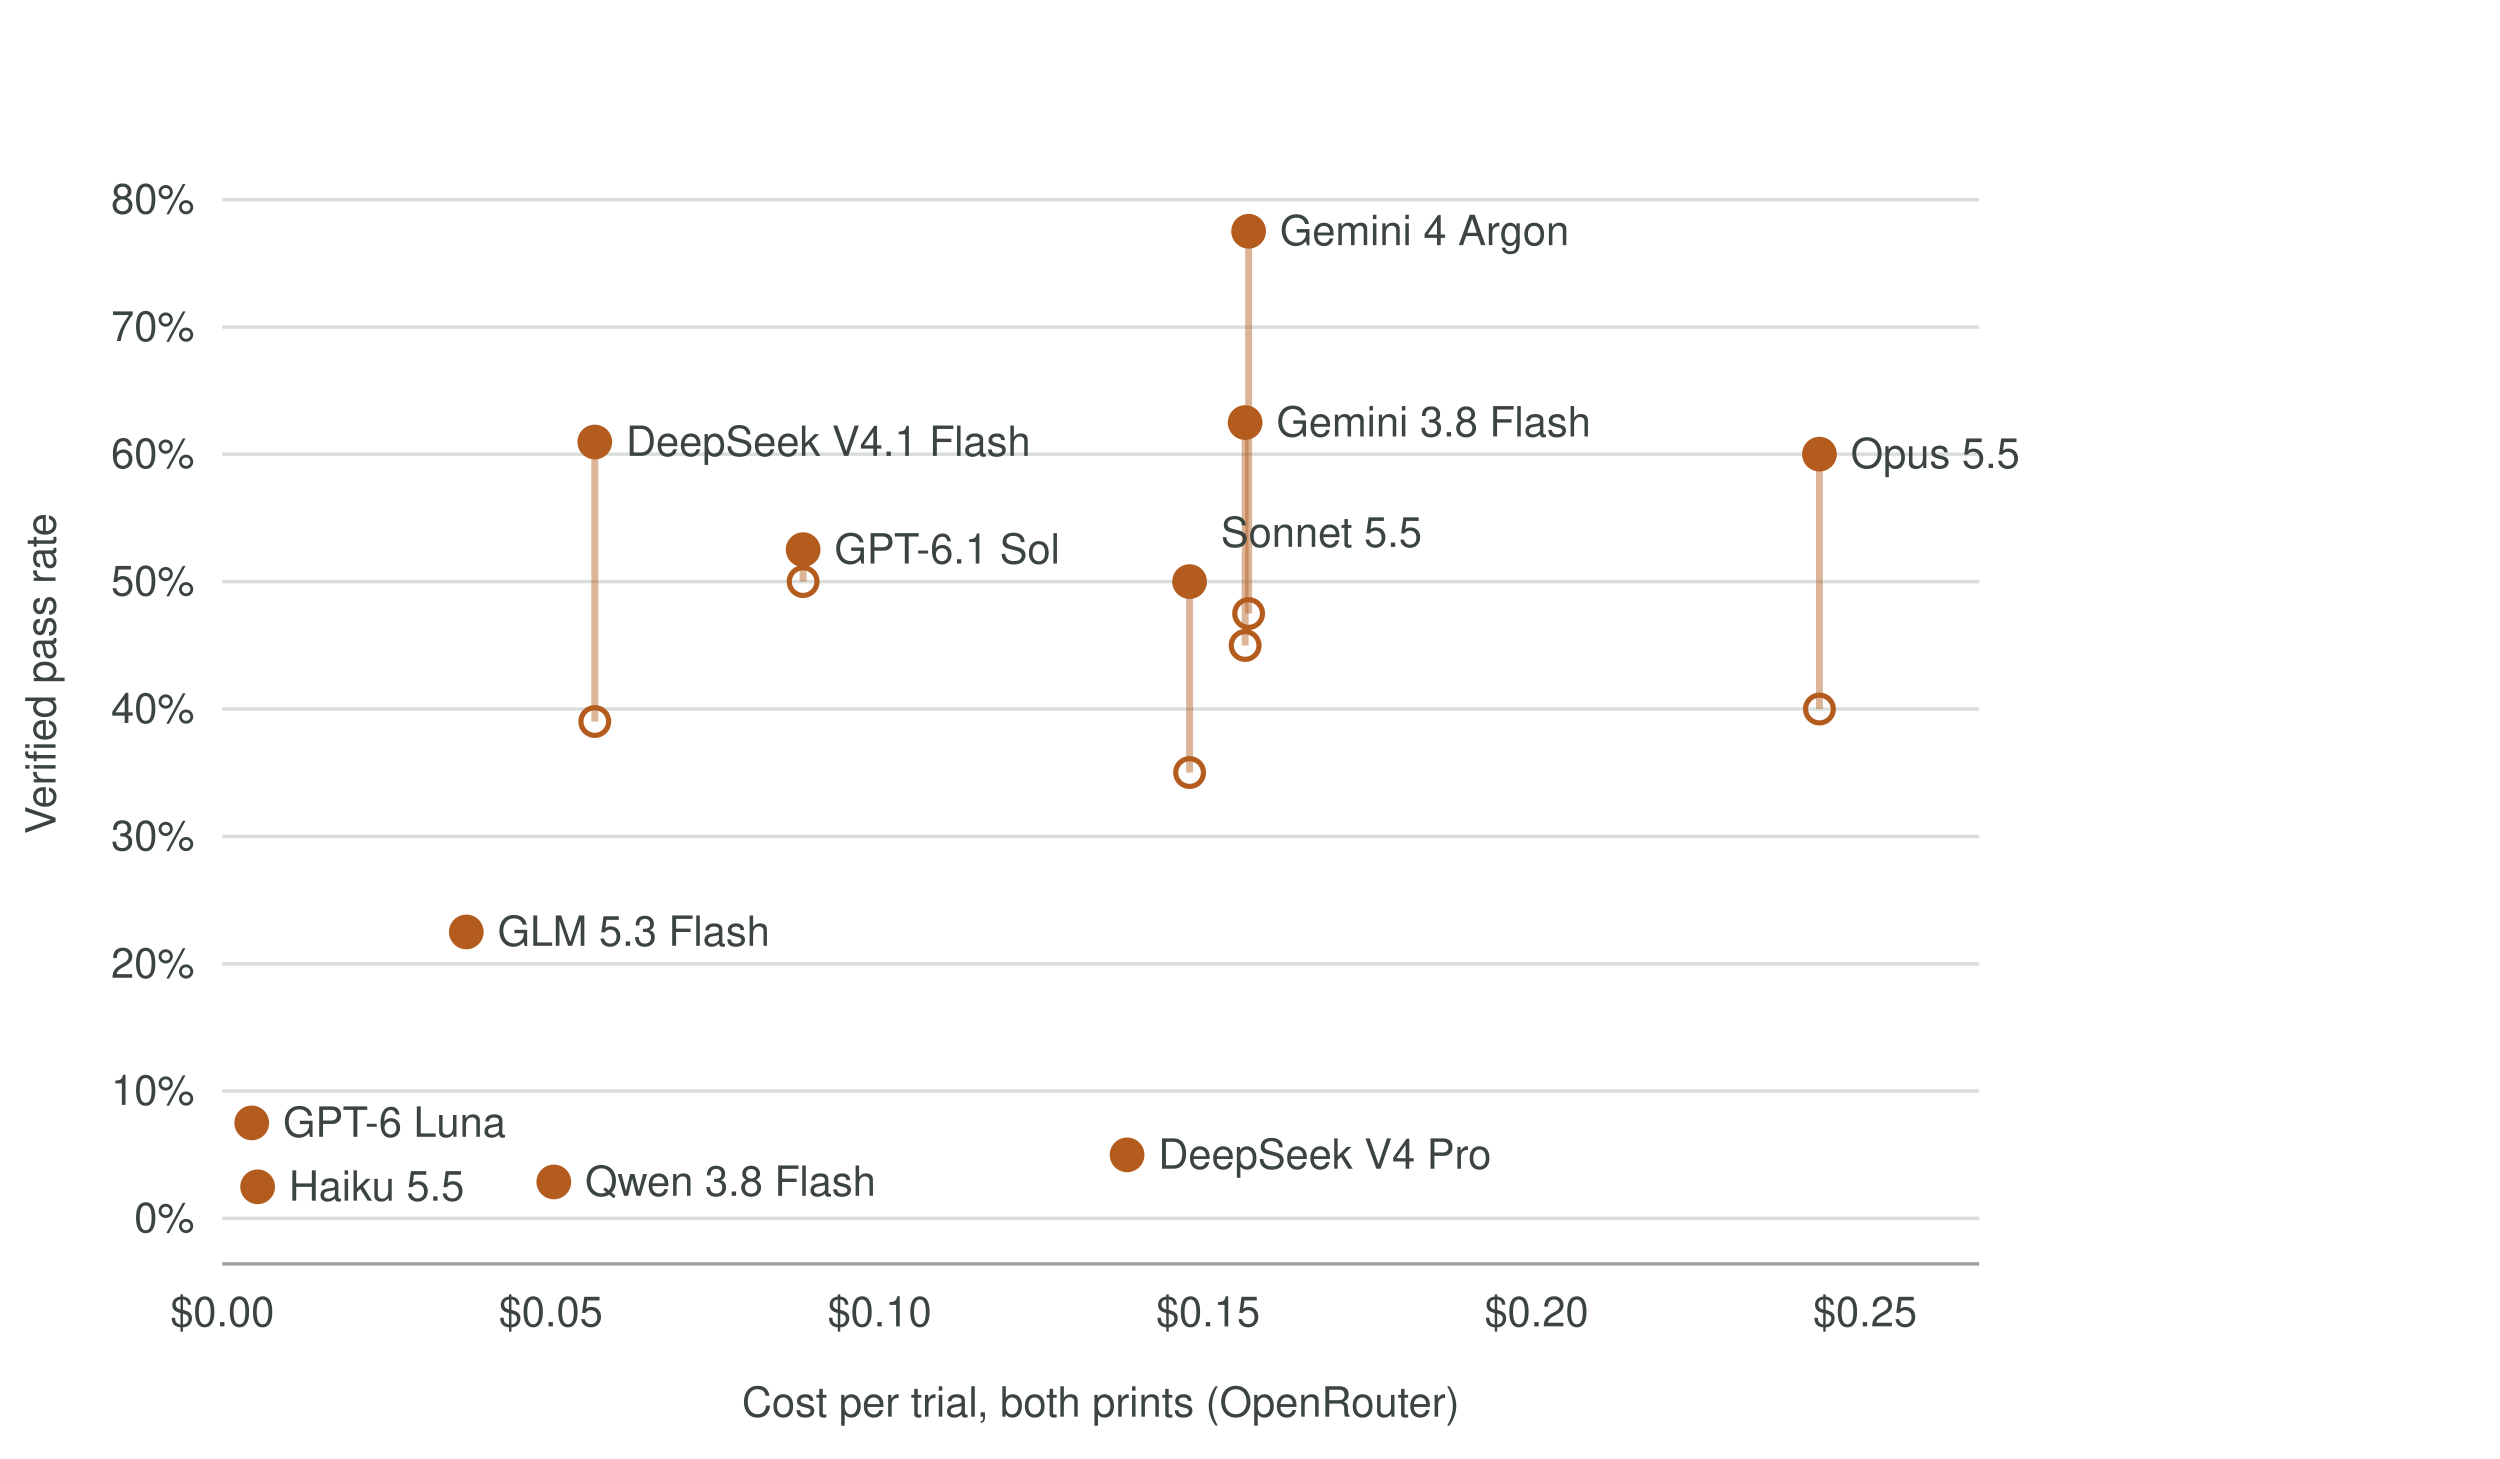
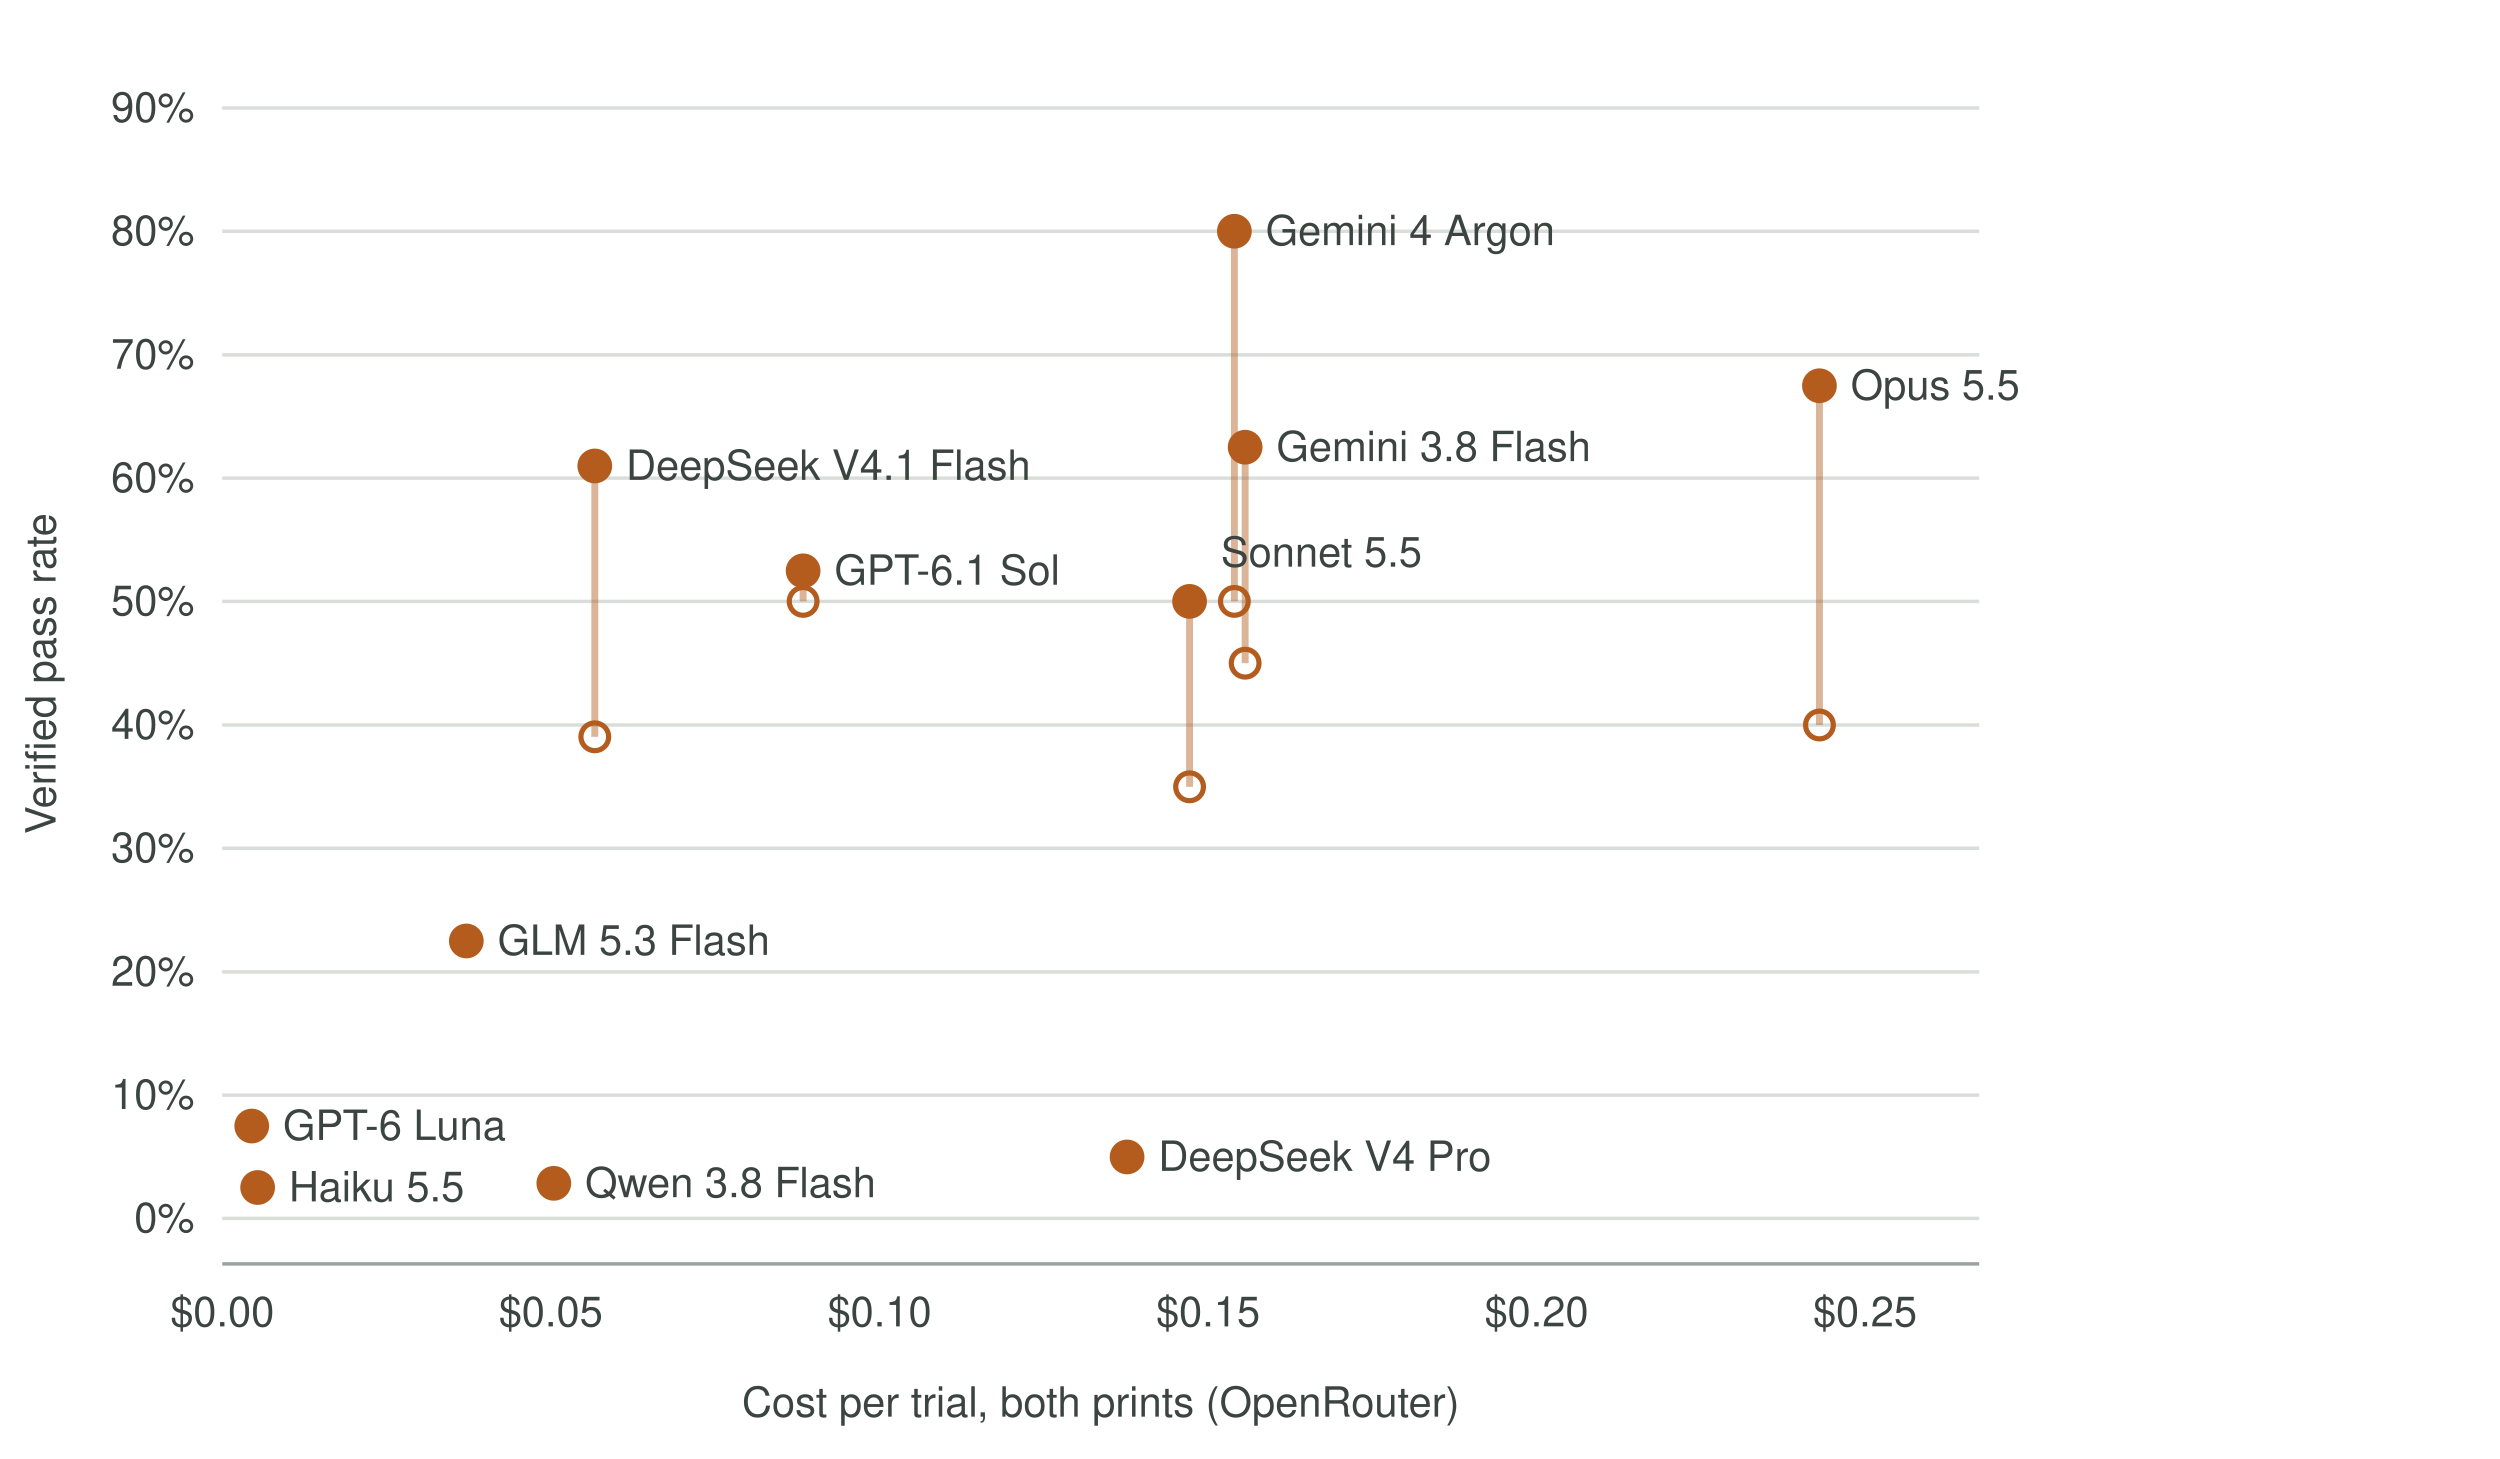
<svg xmlns="http://www.w3.org/2000/svg" viewBox="0 0 720 420" width="720" height="420" font-family="-apple-system, Segoe UI, Helvetica, Arial, sans-serif" font-size="12">
  <style>text{fill:#3b4440}.axis{stroke:#9aa39f}.grid{stroke:#d9dedb}.dot{fill:#b35c1e}.was{fill:none;stroke:#b35c1e}.rise{stroke:#b35c1e;stroke-opacity:.45}@media (prefers-color-scheme: dark){text{fill:#d6dcd9}.axis{stroke:#6c7570}.grid{stroke:#2e3633}.dot{fill:#e99a5e}.was{stroke:#e99a5e}.rise{stroke:#e99a5e}}</style>
  <line class="grid" x1="64" x2="570" y1="350.9" y2="350.9" />
  <text x="56" y="354.9" text-anchor="end">0%</text>
-   <line class="grid" x1="64" x2="570" y1="314.2" y2="314.2" />
-   <text x="56" y="318.2" text-anchor="end">10%</text>
-   <line class="grid" x1="64" x2="570" y1="277.6" y2="277.6" />
-   <text x="56" y="281.6" text-anchor="end">20%</text>
-   <line class="grid" x1="64" x2="570" y1="240.9" y2="240.9" />
-   <text x="56" y="244.9" text-anchor="end">30%</text>
-   <line class="grid" x1="64" x2="570" y1="204.2" y2="204.2" />
-   <text x="56" y="208.2" text-anchor="end">40%</text>
-   <line class="grid" x1="64" x2="570" y1="167.5" y2="167.5" />
-   <text x="56" y="171.5" text-anchor="end">50%</text>
-   <line class="grid" x1="64" x2="570" y1="130.8" y2="130.8" />
-   <text x="56" y="134.8" text-anchor="end">60%</text>
-   <line class="grid" x1="64" x2="570" y1="94.2" y2="94.2" />
-   <text x="56" y="98.2" text-anchor="end">70%</text>
-   <line class="grid" x1="64" x2="570" y1="57.5" y2="57.5" />
-   <text x="56" y="61.5" text-anchor="end">80%</text>
+   <line class="grid" x1="64" x2="570" y1="315.4" y2="315.4" />
+   <text x="56" y="319.4" text-anchor="end">10%</text>
+   <line class="grid" x1="64" x2="570" y1="279.9" y2="279.9" />
+   <text x="56" y="283.9" text-anchor="end">20%</text>
+   <line class="grid" x1="64" x2="570" y1="244.3" y2="244.3" />
+   <text x="56" y="248.3" text-anchor="end">30%</text>
+   <line class="grid" x1="64" x2="570" y1="208.8" y2="208.8" />
+   <text x="56" y="212.8" text-anchor="end">40%</text>
+   <line class="grid" x1="64" x2="570" y1="173.2" y2="173.2" />
+   <text x="56" y="177.2" text-anchor="end">50%</text>
+   <line class="grid" x1="64" x2="570" y1="137.7" y2="137.7" />
+   <text x="56" y="141.7" text-anchor="end">60%</text>
+   <line class="grid" x1="64" x2="570" y1="102.2" y2="102.2" />
+   <text x="56" y="106.2" text-anchor="end">70%</text>
+   <line class="grid" x1="64" x2="570" y1="66.6" y2="66.6" />
+   <text x="56" y="70.6" text-anchor="end">80%</text>
+   <line class="grid" x1="64" x2="570" y1="31.1" y2="31.1" />
+   <text x="56" y="35.1" text-anchor="end">90%</text>
  <text x="64.0" y="382" text-anchor="middle">$0.00</text>
  <text x="158.6" y="382" text-anchor="middle">$0.05</text>
  <text x="253.3" y="382" text-anchor="middle">$0.10</text>
  <text x="347.9" y="382" text-anchor="middle">$0.15</text>
  <text x="442.5" y="382" text-anchor="middle">$0.20</text>
  <text x="537.1" y="382" text-anchor="middle">$0.25</text>
  <line class="axis" x1="64" x2="570" y1="364" y2="364" />
  <text x="317.0" y="408" text-anchor="middle">Cost per trial, both prints (OpenRouter)</text>
  <text transform="translate(16 194.0) rotate(-90)" text-anchor="middle">Verified pass rate</text>
-   <line class="rise" x1="359.6" x2="359.6" y1="176.7" y2="66.6" stroke-width="2" />
-   <circle class="was" cx="359.6" cy="176.7" r="4" stroke-width="1.5" />
-   <circle class="dot" cx="359.6" cy="66.6" r="5" />
-   <text x="368.6" y="70.6" text-anchor="start">Gemini 4 Argon</text>
-   <line class="rise" x1="358.6" x2="358.6" y1="185.9" y2="121.7" stroke-width="2" />
-   <circle class="was" cx="358.6" cy="185.9" r="4" stroke-width="1.5" />
-   <circle class="dot" cx="358.6" cy="121.7" r="5" />
-   <text x="367.6" y="125.7" text-anchor="start">Gemini 3.8 Flash</text>
-   <line class="rise" x1="171.3" x2="171.3" y1="207.8" y2="127.3" stroke-width="2" />
-   <circle class="was" cx="171.3" cy="207.8" r="4" stroke-width="1.5" />
-   <circle class="dot" cx="171.3" cy="127.3" r="5" />
-   <text x="180.3" y="131.3" text-anchor="start">DeepSeek V4.1 Flash</text>
-   <line class="rise" x1="524.0" x2="524.0" y1="204.2" y2="130.8" stroke-width="2" />
-   <circle class="was" cx="524.0" cy="204.2" r="4" stroke-width="1.5" />
-   <circle class="dot" cx="524.0" cy="130.8" r="5" />
-   <text x="533.0" y="134.8" text-anchor="start">Opus 5.5</text>
-   <line class="rise" x1="231.3" x2="231.3" y1="167.5" y2="158.3" stroke-width="2" />
-   <circle class="was" cx="231.3" cy="167.5" r="4" stroke-width="1.5" />
-   <circle class="dot" cx="231.3" cy="158.3" r="5" />
-   <text x="240.3" y="162.3" text-anchor="start">GPT-6.1 Sol</text>
-   <line class="rise" x1="342.6" x2="342.6" y1="222.5" y2="167.5" stroke-width="2" />
-   <circle class="was" cx="342.6" cy="222.5" r="4" stroke-width="1.5" />
-   <circle class="dot" cx="342.6" cy="167.5" r="5" />
-   <text x="351.6" y="157.5" text-anchor="start">Sonnet 5.5</text>
-   <circle class="dot" cx="134.3" cy="268.4" r="5" />
-   <text x="143.3" y="272.4" text-anchor="start">GLM 5.3 Flash</text>
-   <circle class="dot" cx="72.5" cy="323.4" r="5" />
-   <text x="81.5" y="327.4" text-anchor="start">GPT-6 Luna</text>
-   <circle class="dot" cx="324.6" cy="332.6" r="5" />
-   <text x="333.6" y="336.6" text-anchor="start">DeepSeek V4 Pro</text>
-   <circle class="dot" cx="159.5" cy="340.4" r="5" />
-   <text x="168.5" y="344.4" text-anchor="start">Qwen 3.8 Flash</text>
-   <circle class="dot" cx="74.2" cy="341.8" r="5" />
-   <text x="83.2" y="345.8" text-anchor="start">Haiku 5.5</text>
+   <line class="rise" x1="355.5" x2="355.5" y1="173.2" y2="66.6" stroke-width="2" />
+   <circle class="was" cx="355.5" cy="173.2" r="4" stroke-width="1.5" />
+   <circle class="dot" cx="355.5" cy="66.6" r="5" />
+   <text x="364.5" y="70.6" text-anchor="start">Gemini 4 Argon</text>
+   <line class="rise" x1="524.0" x2="524.0" y1="208.8" y2="111.1" stroke-width="2" />
+   <circle class="was" cx="524.0" cy="208.8" r="4" stroke-width="1.5" />
+   <circle class="dot" cx="524.0" cy="111.1" r="5" />
+   <text x="533.0" y="115.1" text-anchor="start">Opus 5.5</text>
+   <line class="rise" x1="358.6" x2="358.6" y1="191.0" y2="128.8" stroke-width="2" />
+   <circle class="was" cx="358.6" cy="191.0" r="4" stroke-width="1.5" />
+   <circle class="dot" cx="358.6" cy="128.8" r="5" />
+   <text x="367.6" y="132.8" text-anchor="start">Gemini 3.8 Flash</text>
+   <line class="rise" x1="171.3" x2="171.3" y1="212.2" y2="134.2" stroke-width="2" />
+   <circle class="was" cx="171.3" cy="212.2" r="4" stroke-width="1.5" />
+   <circle class="dot" cx="171.3" cy="134.2" r="5" />
+   <text x="180.3" y="138.2" text-anchor="start">DeepSeek V4.1 Flash</text>
+   <line class="rise" x1="231.3" x2="231.3" y1="173.2" y2="164.4" stroke-width="2" />
+   <circle class="was" cx="231.3" cy="173.2" r="4" stroke-width="1.5" />
+   <circle class="dot" cx="231.3" cy="164.4" r="5" />
+   <text x="240.3" y="168.4" text-anchor="start">GPT-6.1 Sol</text>
+   <line class="rise" x1="342.6" x2="342.6" y1="226.6" y2="173.2" stroke-width="2" />
+   <circle class="was" cx="342.6" cy="226.6" r="4" stroke-width="1.5" />
+   <circle class="dot" cx="342.6" cy="173.2" r="5" />
+   <text x="351.6" y="163.2" text-anchor="start">Sonnet 5.5</text>
+   <circle class="dot" cx="134.3" cy="271.0" r="5" />
+   <text x="143.3" y="275.0" text-anchor="start">GLM 5.3 Flash</text>
+   <circle class="dot" cx="72.5" cy="324.3" r="5" />
+   <text x="81.5" y="328.3" text-anchor="start">GPT-6 Luna</text>
+   <circle class="dot" cx="324.6" cy="333.2" r="5" />
+   <text x="333.6" y="337.2" text-anchor="start">DeepSeek V4 Pro</text>
+   <circle class="dot" cx="159.5" cy="340.8" r="5" />
+   <text x="168.5" y="344.8" text-anchor="start">Qwen 3.8 Flash</text>
+   <circle class="dot" cx="74.2" cy="342.0" r="5" />
+   <text x="83.2" y="346.0" text-anchor="start">Haiku 5.5</text>
</svg>
